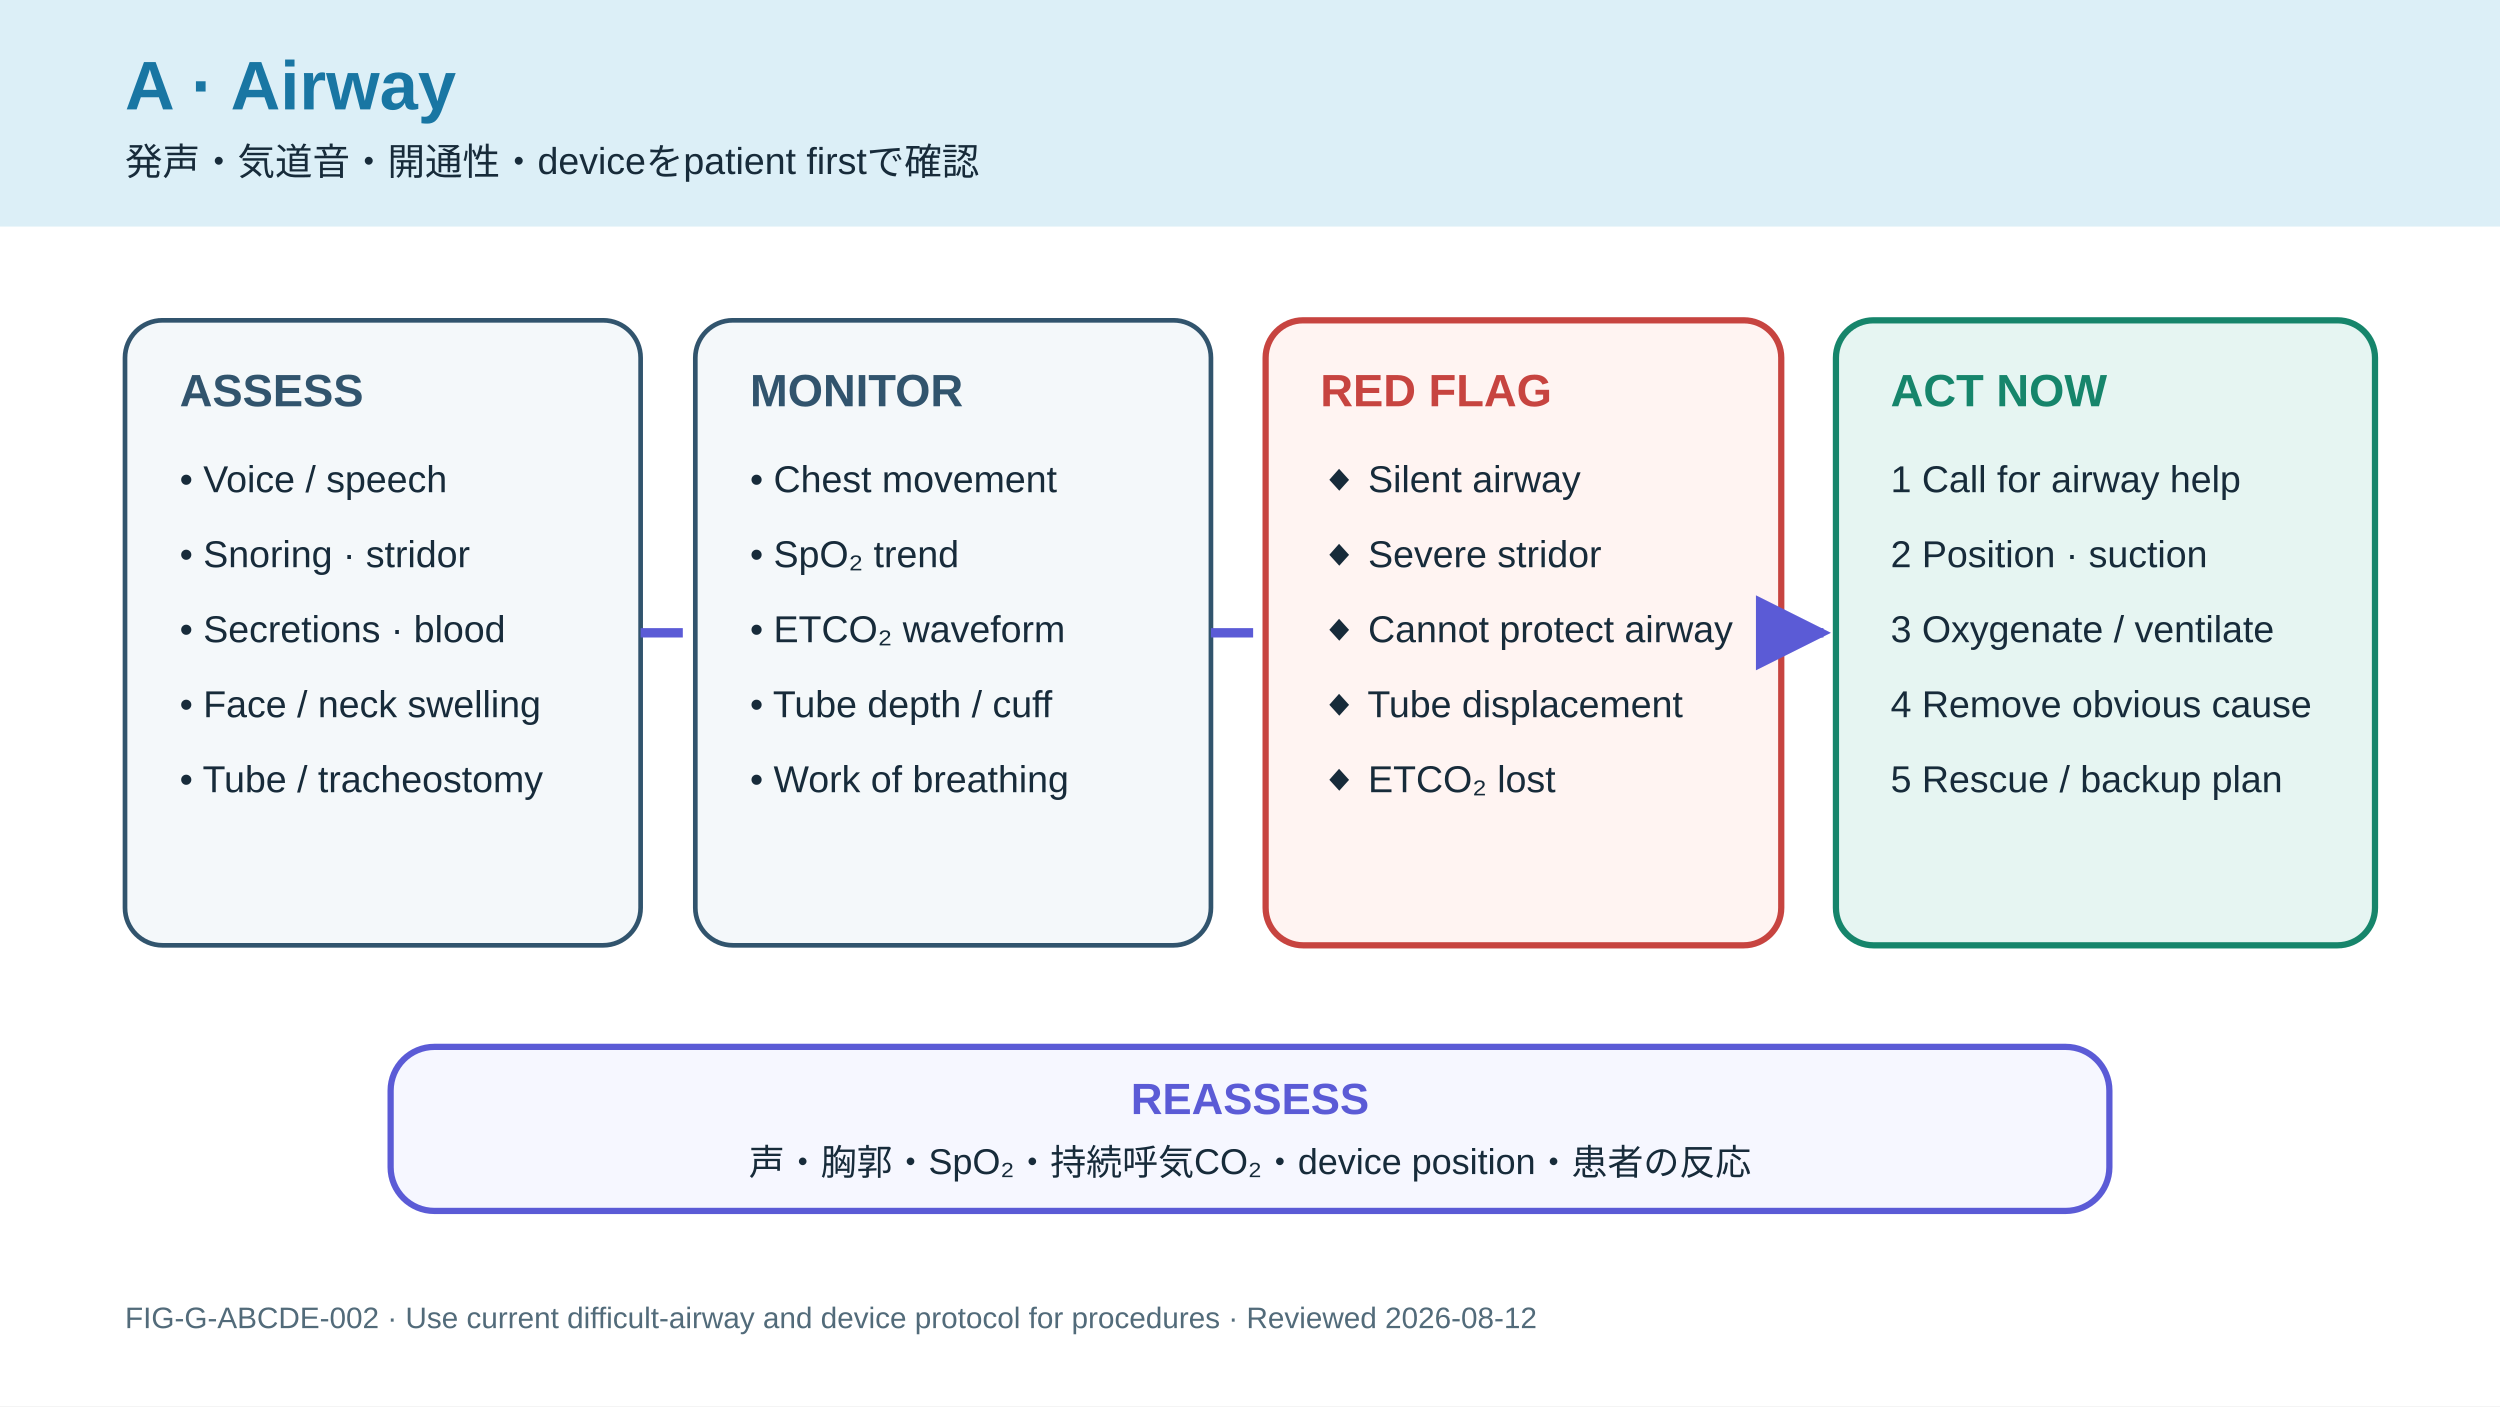
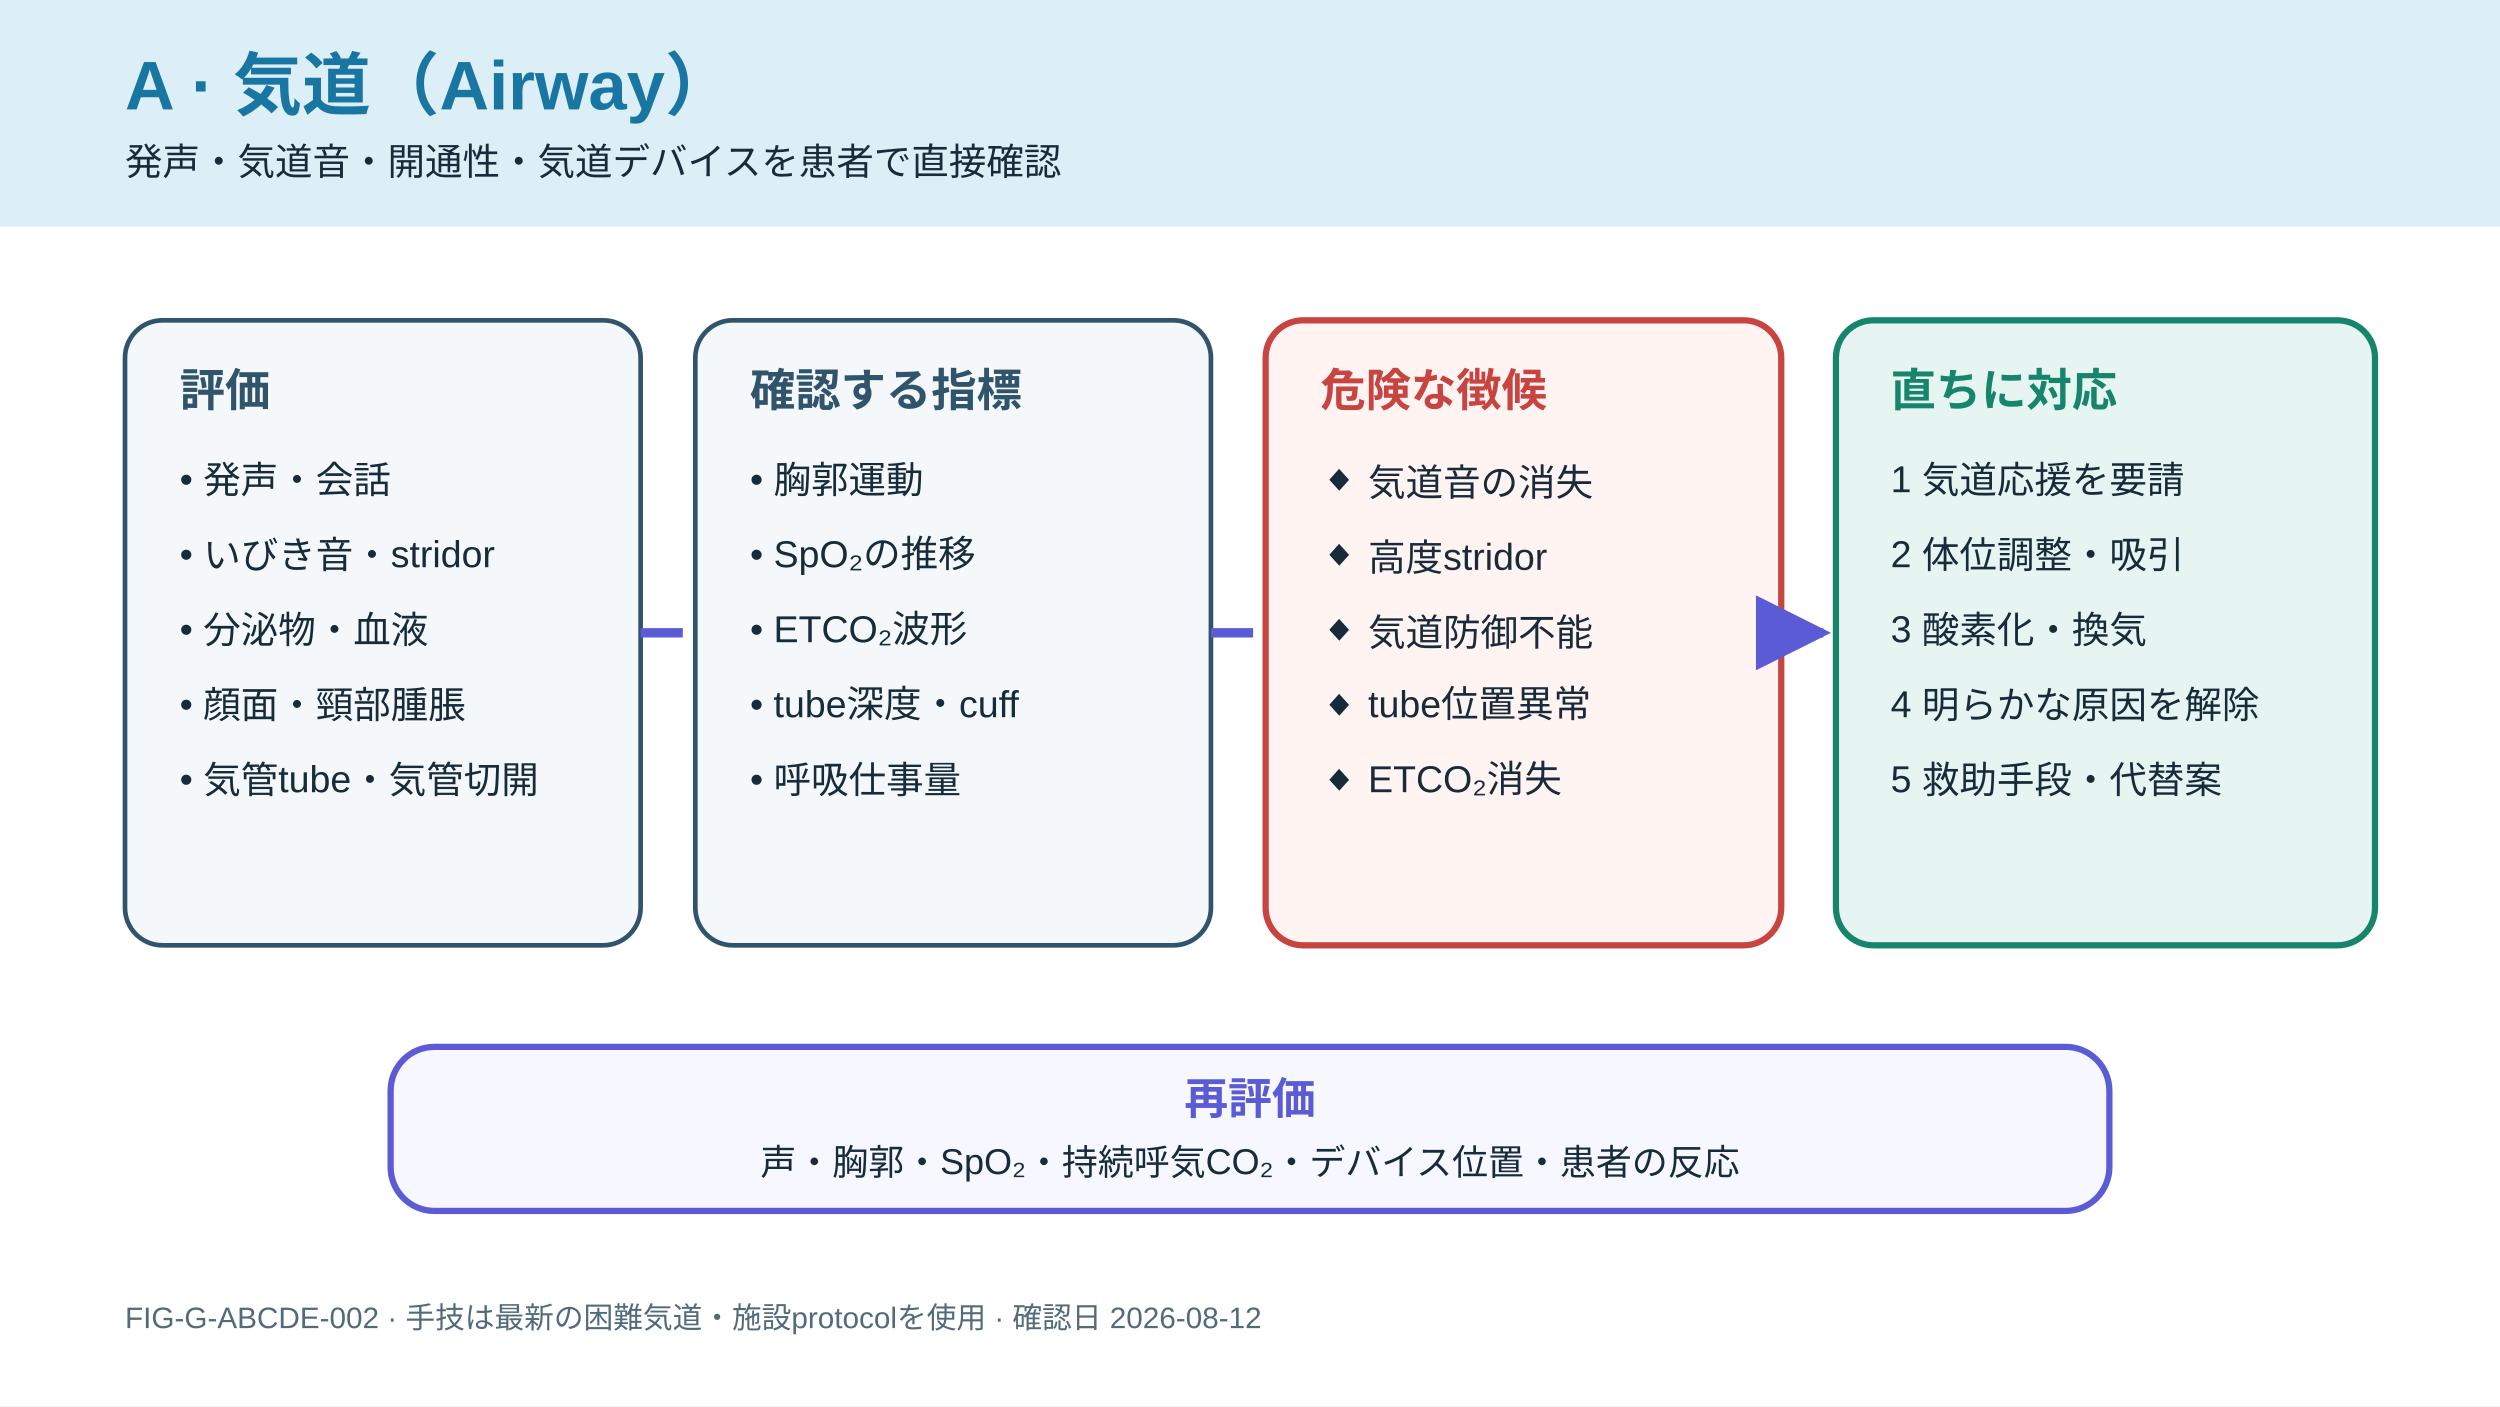
<svg xmlns="http://www.w3.org/2000/svg" width="1600" height="900" viewBox="0 0 1600 900" role="img" aria-labelledby="title desc">
  <defs>
    <marker id="a" viewBox="0 0 10 10" refX="9" refY="5" markerWidth="8" markerHeight="8" orient="auto">
      <path d="M0 0L10 5L0 10Z" fill="#5B5BD6" />
    </marker>
  </defs>
  <rect width="1600" height="900" fill="#fff" />
  <rect x="0" y="0" width="1600" height="145" fill="#DCEFF7" />
-   <text x="80" y="70" font-family="Arial" font-size="44" font-weight="700" fill="#1976A3">A · Airway</text>
-   <text x="80" y="112" font-family="Arial" font-size="24" fill="#172B3A">発声・気道音・開通性・deviceをpatient firstで確認</text>
+   <text x="80" y="70" font-family="Arial" font-size="44" font-weight="700" fill="#1976A3">A · 気道（Airway）</text>
+   <text x="80" y="112" font-family="Arial" font-size="24" fill="#172B3A">発声・気道音・開通性・気道デバイスを患者で直接確認</text>
  <g font-family="Arial">
    <rect x="80" y="205" width="330" height="400" rx="24" fill="#F4F8FA" stroke="#31546D" stroke-width="3" />
-     <text x="115" y="260" font-size="29" font-weight="700" fill="#31546D">ASSESS</text>
+     <text x="115" y="260" font-size="29" font-weight="700" fill="#31546D">評価</text>
    <text x="115" y="315" font-size="24" fill="#172B3A">
-       <tspan x="115" dy="0">• Voice / speech</tspan>
-       <tspan x="115" dy="48">• Snoring · stridor</tspan>
-       <tspan x="115" dy="48">• Secretions · blood</tspan>
-       <tspan x="115" dy="48">• Face / neck swelling</tspan>
-       <tspan x="115" dy="48">• Tube / tracheostomy</tspan>
+       <tspan x="115" dy="0">• 発声・会話</tspan>
+       <tspan x="115" dy="48">• いびき音・stridor</tspan>
+       <tspan x="115" dy="48">• 分泌物・血液</tspan>
+       <tspan x="115" dy="48">• 顔面・頸部腫脹</tspan>
+       <tspan x="115" dy="48">• 気管tube・気管切開</tspan>
    </text>
    <rect x="445" y="205" width="330" height="400" rx="24" fill="#F4F8FA" stroke="#31546D" stroke-width="3" />
-     <text x="480" y="260" font-size="29" font-weight="700" fill="#31546D">MONITOR</text>
+     <text x="480" y="260" font-size="29" font-weight="700" fill="#31546D">確認する指標</text>
    <text x="480" y="315" font-size="24" fill="#172B3A">
-       <tspan x="480" dy="0">• Chest movement</tspan>
-       <tspan x="480" dy="48">• SpO₂ trend</tspan>
-       <tspan x="480" dy="48">• ETCO₂ waveform</tspan>
-       <tspan x="480" dy="48">• Tube depth / cuff</tspan>
-       <tspan x="480" dy="48">• Work of breathing</tspan>
+       <tspan x="480" dy="0">• 胸郭運動</tspan>
+       <tspan x="480" dy="48">• SpO₂の推移</tspan>
+       <tspan x="480" dy="48">• ETCO₂波形</tspan>
+       <tspan x="480" dy="48">• tube深度・cuff</tspan>
+       <tspan x="480" dy="48">• 呼吸仕事量</tspan>
    </text>
    <rect x="810" y="205" width="330" height="400" rx="24" fill="#FFF4F2" stroke="#C74440" stroke-width="4" />
-     <text x="845" y="260" font-size="29" font-weight="700" fill="#C74440">RED FLAG</text>
+     <text x="845" y="260" font-size="29" font-weight="700" fill="#C74440">危険な徴候</text>
    <text x="845" y="315" font-size="24" fill="#172B3A">
-       <tspan x="845" dy="0">◆ Silent airway</tspan>
-       <tspan x="845" dy="48">◆ Severe stridor</tspan>
-       <tspan x="845" dy="48">◆ Cannot protect airway</tspan>
-       <tspan x="845" dy="48">◆ Tube displacement</tspan>
-       <tspan x="845" dy="48">◆ ETCO₂ lost</tspan>
+       <tspan x="845" dy="0">◆ 気道音の消失</tspan>
+       <tspan x="845" dy="48">◆ 高度stridor</tspan>
+       <tspan x="845" dy="48">◆ 気道防御不能</tspan>
+       <tspan x="845" dy="48">◆ tube位置異常</tspan>
+       <tspan x="845" dy="48">◆ ETCO₂消失</tspan>
    </text>
    <rect x="1175" y="205" width="345" height="400" rx="24" fill="#E6F5F2" stroke="#16856B" stroke-width="4" />
-     <text x="1210" y="260" font-size="29" font-weight="700" fill="#16856B">ACT NOW</text>
+     <text x="1210" y="260" font-size="29" font-weight="700" fill="#16856B">直ちに対応</text>
    <text x="1210" y="315" font-size="24" fill="#172B3A">
-       <tspan x="1210" dy="0">1  Call for airway help</tspan>
-       <tspan x="1210" dy="48">2  Position · suction</tspan>
-       <tspan x="1210" dy="48">3  Oxygenate / ventilate</tspan>
-       <tspan x="1210" dy="48">4  Remove obvious cause</tspan>
-       <tspan x="1210" dy="48">5  Rescue / backup plan</tspan>
+       <tspan x="1210" dy="0">1  気道応援を要請</tspan>
+       <tspan x="1210" dy="48">2  体位調整・吸引</tspan>
+       <tspan x="1210" dy="48">3  酸素化・換気</tspan>
+       <tspan x="1210" dy="48">4  明らかな原因を解除</tspan>
+       <tspan x="1210" dy="48">5  救助手段・代替案</tspan>
    </text>
  </g>
  <path d="M410 405H437M775 405H802M1140 405H1167" stroke="#5B5BD6" stroke-width="6" marker-end="url(#a)" />
  <rect x="250" y="670" width="1100" height="105" rx="28" fill="#F6F7FF" stroke="#5B5BD6" stroke-width="4" />
-   <text x="800" y="713" text-anchor="middle" font-family="Arial" font-size="28" font-weight="700" fill="#5B5BD6">REASSESS</text>
-   <text x="800" y="752" text-anchor="middle" font-family="Arial" font-size="23" fill="#172B3A">声・胸郭・SpO₂・持続呼気CO₂・device position・患者の反応</text>
-   <text x="80" y="850" font-family="Arial" font-size="19" fill="#526B7A">FIG-G-ABCDE-002 · Use current difficult-airway and device protocol for procedures · Reviewed 2026-08-12</text>
+   <text x="800" y="713" text-anchor="middle" font-family="Arial" font-size="28" font-weight="700" fill="#5B5BD6">再評価</text>
+   <text x="800" y="752" text-anchor="middle" font-family="Arial" font-size="23" fill="#172B3A">声・胸郭・SpO₂・持続呼気CO₂・デバイス位置・患者の反応</text>
+   <text x="80" y="850" font-family="Arial" font-size="19" fill="#526B7A">FIG-G-ABCDE-002 · 手技は最新の困難気道・施設protocolを使用 · 確認日 2026-08-12</text>
</svg>
